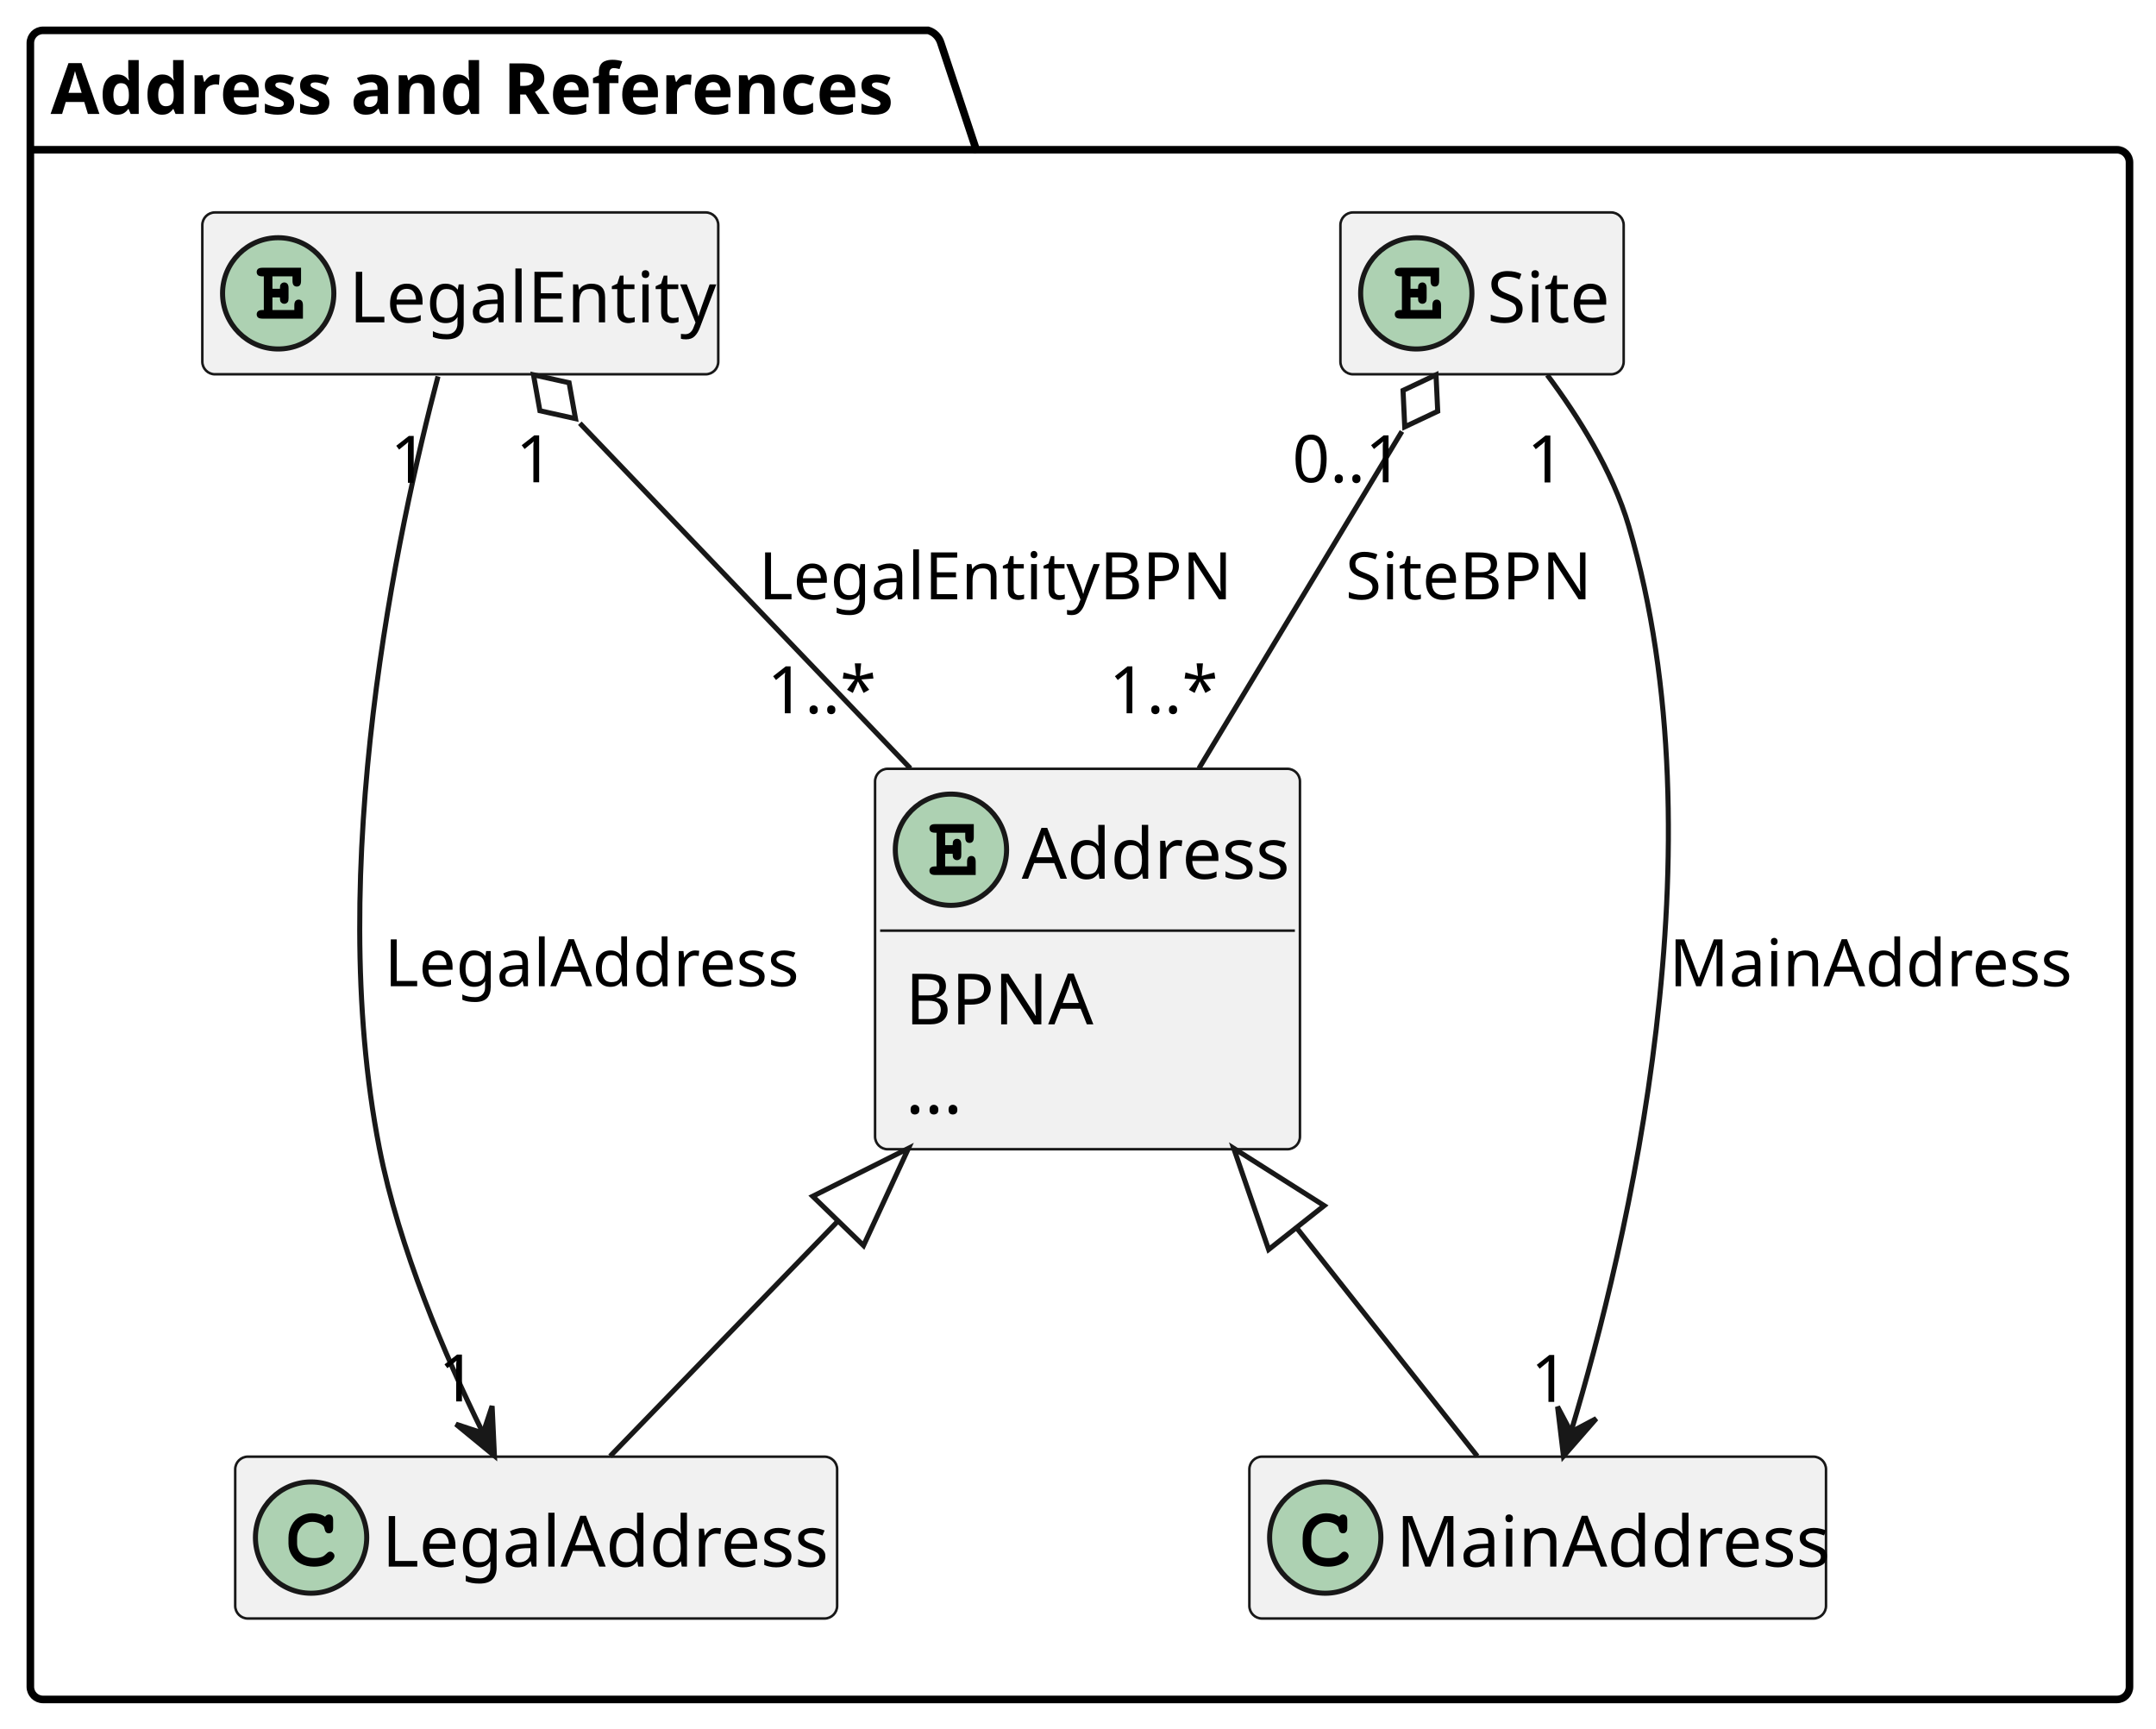
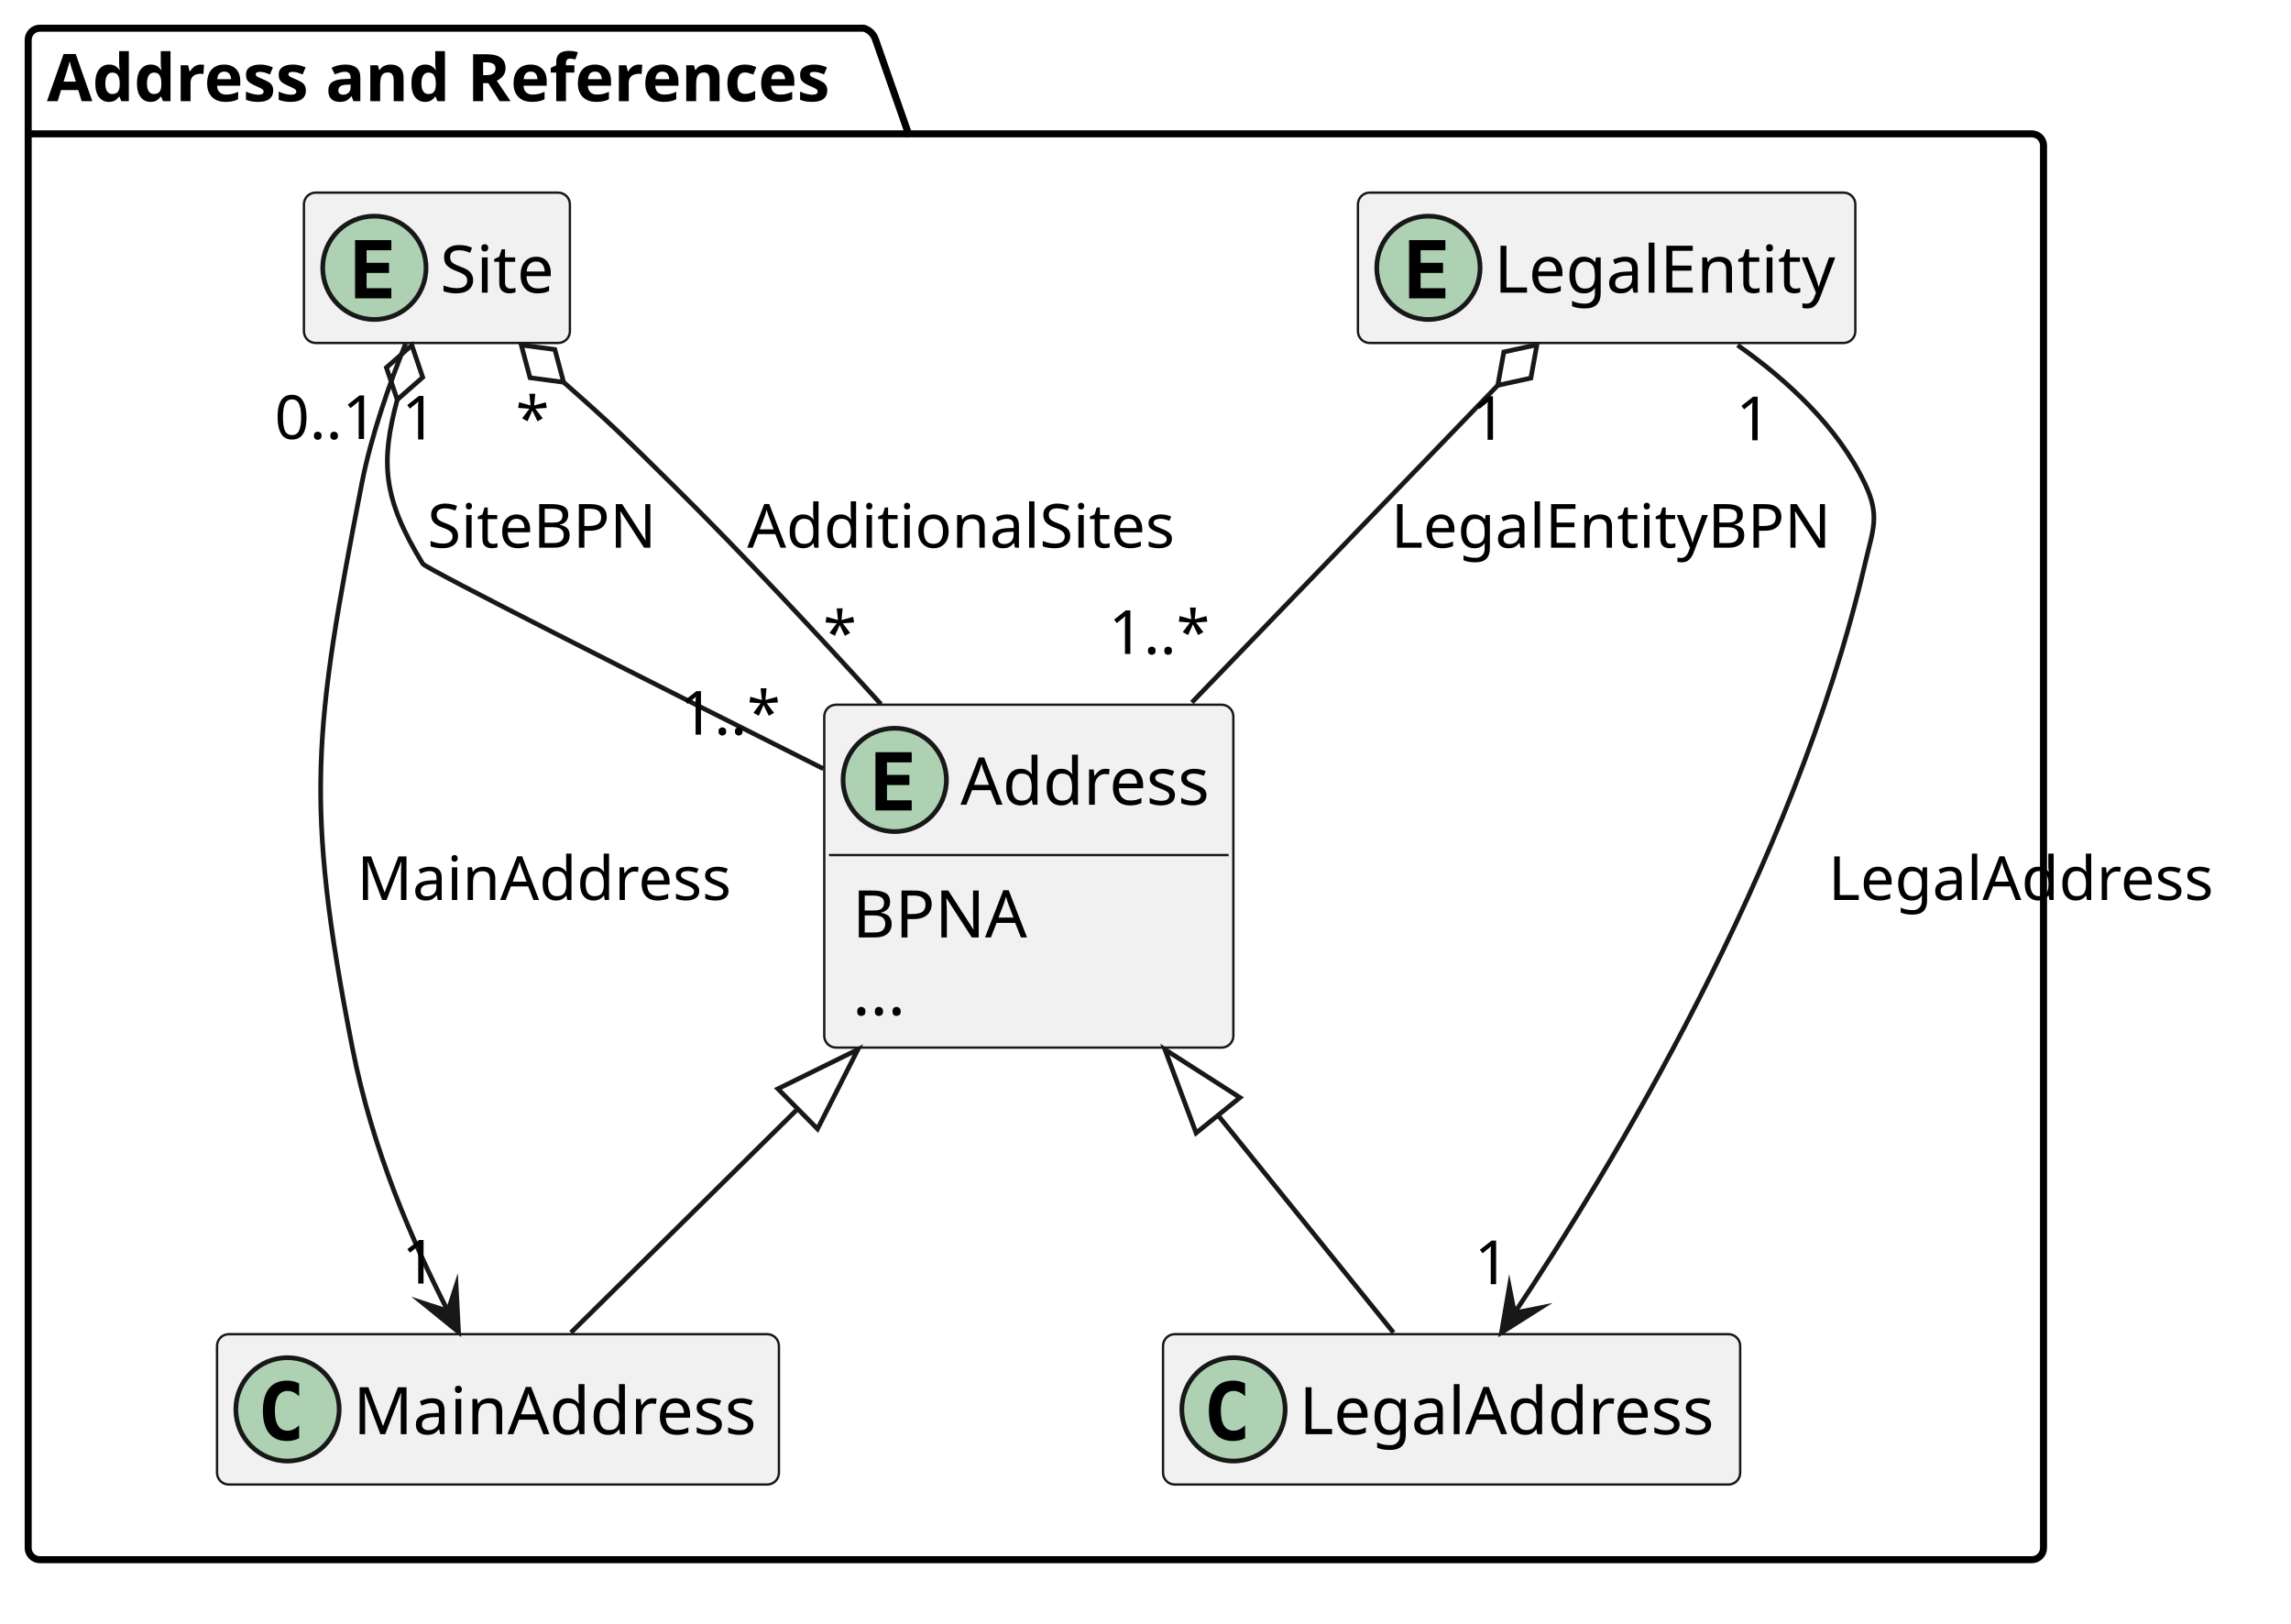
- <svg xmlns="http://www.w3.org/2000/svg" contentStyleType="text/css" height="178.646px" preserveAspectRatio="none" style="width:222px;height:178px;background:#FFFFFF;" version="1.1" viewBox="0 0 222 178" width="222.917px" zoomAndPan="magnify">
+ <svg xmlns="http://www.w3.org/2000/svg" contentStyleType="text/css" data-diagram-type="CLASS" height="180.208px" preserveAspectRatio="none" style="width:254px;height:180px;background:#FFFFFF;" version="1.1" viewBox="0 0 254 180" width="254.688px" zoomAndPan="magnify">
  <defs />
  <g>
-     <g id="cluster_Address and References">
-       <path d="M4.427,3.125 L95.573,3.125 A1.953,1.953 0 0 1 96.875,4.427 L100.521,15.421 L217.969,15.421 A1.302,1.302 0 0 1 219.271,16.724 L219.271,173.698 A1.302,1.302 0 0 1 217.969,175 L4.427,175 A1.302,1.302 0 0 1 3.125,173.698 L3.125,4.427 A1.302,1.302 0 0 1 4.427,3.125 " style="stroke:#000000;stroke-width:0.781;fill:none;" />
-       <line style="stroke:#000000;stroke-width:0.781;fill:none;" x1="3.125" x2="100.521" y1="15.421" y2="15.421" />
-       <text fill="#000000" font-family="sans-serif" font-size="7.292" font-weight="bold" lengthAdjust="spacing" textLength="90.625" x="5.208" y="11.736">Address and References</text>
+     <g class="cluster" data-qualified-name="Address and References" data-source-line="4" id="ent0001">
+       <path d="M4.427,3.125 L95.777,3.125 A1.953,1.953 0 0 1 97.079,4.427 L100.725,14.838 L225.26,14.838 A1.302,1.302 0 0 1 226.562,16.14 L226.562,171.604 A1.302,1.302 0 0 1 225.26,172.906 L4.427,172.906 A1.302,1.302 0 0 1 3.125,171.604 L3.125,4.427 A1.302,1.302 0 0 1 4.427,3.125" fill="none" style="stroke:#000000;stroke-width:0.781;" />
+       <line style="stroke:#000000;stroke-width:0.781;" x1="3.125" x2="100.725" y1="14.838" y2="14.838" />
+       <text fill="#000000" font-family="sans-serif" font-size="7.292" font-weight="700" lengthAdjust="spacing" textLength="90.829" x="5.208" y="11.216">Address and References</text>
    </g>
-     <g id="elem_LegalEntity">
-       <rect codeLine="5" fill="#F1F1F1" height="16.667" id="LegalEntity" rx="1.302" ry="1.302" style="stroke:#181818;stroke-width:0.26;" width="53.125" x="20.833" y="21.875" />
-       <ellipse cx="28.646" cy="30.208" fill="#ADD1B2" rx="5.729" ry="5.729" style="stroke:#181818;stroke-width:0.521;" />
-       <path d="M28.052,30.623 L28.052,31.925 L30.306,31.925 L30.306,31.445 Q30.306,31.128 30.428,30.99 Q30.558,30.851 30.754,30.851 Q30.949,30.851 31.071,30.99 Q31.193,31.128 31.193,31.445 L31.193,32.812 L27.026,32.812 Q26.701,32.812 26.562,32.69 Q26.432,32.568 26.432,32.365 Q26.432,32.17 26.571,32.047 Q26.709,31.925 27.026,31.925 L27.165,31.925 L27.165,28.459 L27.026,28.459 Q26.701,28.459 26.562,28.337 Q26.432,28.215 26.432,28.011 Q26.432,27.816 26.562,27.694 Q26.701,27.572 27.026,27.572 L30.998,27.572 L30.998,28.922 Q30.998,29.24 30.876,29.378 Q30.762,29.509 30.558,29.509 Q30.363,29.509 30.241,29.378 Q30.119,29.24 30.119,28.922 L30.119,28.459 L28.052,28.459 L28.052,29.736 L28.825,29.736 Q28.825,29.395 28.89,29.297 Q29.028,29.085 29.273,29.085 Q29.468,29.085 29.59,29.224 Q29.712,29.354 29.712,29.671 L29.712,30.697 Q29.712,30.981 29.647,31.079 Q29.509,31.283 29.273,31.283 Q29.028,31.283 28.89,31.071 Q28.825,30.973 28.825,30.623 L28.052,30.623 Z " fill="#000000" />
-       <text fill="#000000" font-family="sans-serif" font-size="7.292" lengthAdjust="spacing" textLength="36.458" x="35.938" y="33.192">LegalEntity</text>
+     <g class="entity" data-qualified-name="Address and References.LegalEntity" data-source-line="5" id="ent0002">
+       <rect fill="#F1F1F1" height="16.667" rx="1.302" ry="1.302" style="stroke:#181818;stroke-width:0.26;" width="55.147" x="150.552" y="21.354" />
+       <ellipse cx="158.365" cy="29.688" fill="#ADD1B2" rx="5.729" ry="5.729" style="stroke:#181818;stroke-width:0.521;" />
+       <path d="M160.247,33.073 L156.226,33.073 L156.226,26.618 L160.247,26.618 L160.247,27.742 L157.502,27.742 L157.502,29.134 L159.988,29.134 L159.988,30.258 L157.502,30.258 L157.502,31.949 L160.247,31.949 Z " fill="#000000" />
+       <text fill="#000000" font-family="sans-serif" font-size="7.292" lengthAdjust="spacing" textLength="38.481" x="165.656" y="32.443">LegalEntity</text>
    </g>
-     <g id="elem_Site">
-       <rect codeLine="7" fill="#F1F1F1" height="16.667" id="Site" rx="1.302" ry="1.302" style="stroke:#181818;stroke-width:0.26;" width="29.167" x="138.021" y="21.875" />
-       <ellipse cx="145.833" cy="30.208" fill="#ADD1B2" rx="5.729" ry="5.729" style="stroke:#181818;stroke-width:0.521;" />
-       <path d="M145.239,30.623 L145.239,31.925 L147.494,31.925 L147.494,31.445 Q147.494,31.128 147.616,30.99 Q147.746,30.851 147.941,30.851 Q148.136,30.851 148.258,30.99 Q148.381,31.128 148.381,31.445 L148.381,32.812 L144.214,32.812 Q143.888,32.812 143.75,32.69 Q143.62,32.568 143.62,32.365 Q143.62,32.17 143.758,32.047 Q143.897,31.925 144.214,31.925 L144.352,31.925 L144.352,28.459 L144.214,28.459 Q143.888,28.459 143.75,28.337 Q143.62,28.215 143.62,28.011 Q143.62,27.816 143.75,27.694 Q143.888,27.572 144.214,27.572 L148.185,27.572 L148.185,28.922 Q148.185,29.24 148.063,29.378 Q147.949,29.509 147.746,29.509 Q147.55,29.509 147.428,29.378 Q147.306,29.24 147.306,28.922 L147.306,28.459 L145.239,28.459 L145.239,29.736 L146.012,29.736 Q146.012,29.395 146.077,29.297 Q146.216,29.085 146.46,29.085 Q146.655,29.085 146.777,29.224 Q146.899,29.354 146.899,29.671 L146.899,30.697 Q146.899,30.981 146.834,31.079 Q146.696,31.283 146.46,31.283 Q146.216,31.283 146.077,31.071 Q146.012,30.973 146.012,30.623 L145.239,30.623 Z " fill="#000000" />
-       <text fill="#000000" font-family="sans-serif" font-size="7.292" lengthAdjust="spacing" textLength="12.5" x="153.125" y="33.192">Site</text>
+     <g class="entity" data-qualified-name="Address and References.Site" data-source-line="7" id="ent0003">
+       <rect fill="#F1F1F1" height="16.667" rx="1.302" ry="1.302" style="stroke:#181818;stroke-width:0.26;" width="29.491" x="33.693" y="21.354" />
+       <ellipse cx="41.505" cy="29.688" fill="#ADD1B2" rx="5.729" ry="5.729" style="stroke:#181818;stroke-width:0.521;" />
+       <path d="M43.388,33.073 L39.367,33.073 L39.367,26.618 L43.388,26.618 L43.388,27.742 L40.642,27.742 L40.642,29.134 L43.128,29.134 L43.128,30.258 L40.642,30.258 L40.642,31.949 L43.388,31.949 Z " fill="#000000" />
+       <text fill="#000000" font-family="sans-serif" font-size="7.292" lengthAdjust="spacing" textLength="12.825" x="48.797" y="32.443">Site</text>
    </g>
-     <g id="elem_Address">
-       <rect codeLine="9" fill="#F1F1F1" height="39.176" id="Address" rx="1.302" ry="1.302" style="stroke:#181818;stroke-width:0.26;" width="43.75" x="90.104" y="79.167" />
-       <ellipse cx="97.917" cy="87.5" fill="#ADD1B2" rx="5.729" ry="5.729" style="stroke:#181818;stroke-width:0.521;" />
-       <path d="M97.323,87.915 L97.323,89.217 L99.577,89.217 L99.577,88.737 Q99.577,88.42 99.699,88.281 Q99.829,88.143 100.024,88.143 Q100.22,88.143 100.342,88.281 Q100.464,88.42 100.464,88.737 L100.464,90.104 L96.297,90.104 Q95.972,90.104 95.833,89.982 Q95.703,89.86 95.703,89.657 Q95.703,89.461 95.841,89.339 Q95.98,89.217 96.297,89.217 L96.436,89.217 L96.436,85.75 L96.297,85.75 Q95.972,85.75 95.833,85.628 Q95.703,85.506 95.703,85.303 Q95.703,85.107 95.833,84.985 Q95.972,84.863 96.297,84.863 L100.269,84.863 L100.269,86.214 Q100.269,86.532 100.147,86.67 Q100.033,86.8 99.829,86.8 Q99.634,86.8 99.512,86.67 Q99.39,86.532 99.39,86.214 L99.39,85.75 L97.323,85.75 L97.323,87.028 L98.096,87.028 Q98.096,86.686 98.161,86.588 Q98.299,86.377 98.543,86.377 Q98.739,86.377 98.861,86.515 Q98.983,86.645 98.983,86.963 L98.983,87.988 Q98.983,88.273 98.918,88.371 Q98.779,88.574 98.543,88.574 Q98.299,88.574 98.161,88.363 Q98.096,88.265 98.096,87.915 L97.323,87.915 Z " fill="#000000" />
-       <text fill="#000000" font-family="sans-serif" font-size="7.292" lengthAdjust="spacing" textLength="27.083" x="105.208" y="90.484">Address</text>
-       <line style="stroke:#181818;stroke-width:0.26;" x1="90.625" x2="133.333" y1="95.833" y2="95.833" />
-       <text fill="#000000" font-family="sans-serif" font-size="7.292" lengthAdjust="spacing" textLength="18.75" x="93.229" y="105.486">BPNA</text>
-       <text fill="#000000" font-family="sans-serif" font-size="7.292" lengthAdjust="spacing" textLength="6.25" x="93.229" y="114.658">...</text>
+     <g class="entity" data-qualified-name="Address and References.Address" data-source-line="9" id="ent0004">
+       <rect fill="#F1F1F1" height="38.009" rx="1.302" ry="1.302" style="stroke:#181818;stroke-width:0.26;" width="45.356" x="91.385" y="78.125" />
+       <ellipse cx="99.198" cy="86.458" fill="#ADD1B2" rx="5.729" ry="5.729" style="stroke:#181818;stroke-width:0.521;" />
+       <path d="M101.08,89.844 L97.06,89.844 L97.06,83.389 L101.08,83.389 L101.08,84.513 L98.335,84.513 L98.335,85.905 L100.821,85.905 L100.821,87.029 L98.335,87.029 L98.335,88.72 L101.08,88.72 Z " fill="#000000" />
+       <text fill="#000000" font-family="sans-serif" font-size="7.292" lengthAdjust="spacing" textLength="28.69" x="106.49" y="89.214">Address</text>
+       <line style="stroke:#181818;stroke-width:0.26;" x1="91.906" x2="136.221" y1="94.792" y2="94.792" />
+       <text fill="#000000" font-family="sans-serif" font-size="7.292" lengthAdjust="spacing" textLength="18.642" x="94.51" y="103.925">BPNA</text>
+       <text fill="#000000" font-family="sans-serif" font-size="7.292" lengthAdjust="spacing" textLength="6.921" x="94.51" y="112.512">...</text>
    </g>
-     <g id="elem_LegalAddress">
-       <rect codeLine="14" fill="#F1F1F1" height="16.667" id="LegalAddress" rx="1.302" ry="1.302" style="stroke:#181818;stroke-width:0.26;" width="61.979" x="24.219" y="150" />
-       <ellipse cx="32.031" cy="158.333" fill="#ADD1B2" rx="5.729" ry="5.729" style="stroke:#181818;stroke-width:0.521;" />
-       <path d="M33.472,156.185 Q33.553,156.071 33.651,156.014 Q33.748,155.957 33.862,155.957 Q34.058,155.957 34.18,156.095 Q34.302,156.226 34.302,156.543 L34.302,157.3 Q34.302,157.617 34.18,157.756 Q34.058,157.894 33.862,157.894 Q33.683,157.894 33.578,157.788 Q33.472,157.69 33.415,157.422 Q33.39,157.235 33.293,157.137 Q33.122,156.942 32.804,156.828 Q32.487,156.714 32.161,156.714 Q31.763,156.714 31.429,156.885 Q31.104,157.056 30.843,157.446 Q30.591,157.837 30.591,158.374 L30.591,158.944 Q30.591,159.587 31.055,160.018 Q31.519,160.441 32.349,160.441 Q32.837,160.441 33.179,160.311 Q33.382,160.23 33.602,160.002 Q33.74,159.863 33.813,159.823 Q33.895,159.782 34.001,159.782 Q34.172,159.782 34.302,159.92 Q34.44,160.05 34.44,160.23 Q34.44,160.409 34.261,160.62 Q34.001,160.921 33.586,161.092 Q33.024,161.328 32.349,161.328 Q31.559,161.328 30.933,161.003 Q30.42,160.742 30.062,160.189 Q29.704,159.627 29.704,158.96 L29.704,158.358 Q29.704,157.666 30.021,157.072 Q30.347,156.47 30.916,156.152 Q31.486,155.827 32.129,155.827 Q32.511,155.827 32.845,155.916 Q33.187,155.998 33.472,156.185 Z " fill="#000000" />
-       <text fill="#000000" font-family="sans-serif" font-size="7.292" lengthAdjust="spacing" textLength="45.312" x="39.323" y="161.317">LegalAddress</text>
+     <g class="entity" data-qualified-name="Address and References.LegalAddress" data-source-line="14" id="ent0005">
+       <rect fill="#F1F1F1" height="16.667" rx="1.302" ry="1.302" style="stroke:#181818;stroke-width:0.26;" width="63.988" x="128.943" y="147.906" />
+       <ellipse cx="136.755" cy="156.24" fill="#ADD1B2" rx="5.729" ry="5.729" style="stroke:#181818;stroke-width:0.521;" />
+       <path d="M138.043,159.439 Q137.741,159.595 137.408,159.673 Q137.075,159.75 136.707,159.75 Q135.402,159.75 134.714,158.89 Q134.027,158.03 134.027,156.404 Q134.027,154.774 134.714,153.914 Q135.402,153.054 136.707,153.054 Q137.075,153.054 137.412,153.131 Q137.749,153.209 138.043,153.365 L138.043,154.783 Q137.715,154.48 137.406,154.34 Q137.096,154.199 136.768,154.199 Q136.067,154.199 135.711,154.755 Q135.354,155.31 135.354,156.404 Q135.354,157.494 135.711,158.049 Q136.067,158.605 136.768,158.605 Q137.096,158.605 137.406,158.464 Q137.715,158.324 138.043,158.021 Z " fill="#000000" />
+       <text fill="#000000" font-family="sans-serif" font-size="7.292" lengthAdjust="spacing" textLength="47.321" x="144.047" y="158.995">LegalAddress</text>
    </g>
-     <g id="elem_MainAddress">
-       <rect codeLine="16" fill="#F1F1F1" height="16.667" id="MainAddress" rx="1.302" ry="1.302" style="stroke:#181818;stroke-width:0.26;" width="59.375" x="128.646" y="150" />
-       <ellipse cx="136.458" cy="158.333" fill="#ADD1B2" rx="5.729" ry="5.729" style="stroke:#181818;stroke-width:0.521;" />
-       <path d="M137.899,156.185 Q137.98,156.071 138.078,156.014 Q138.175,155.957 138.289,155.957 Q138.485,155.957 138.607,156.095 Q138.729,156.226 138.729,156.543 L138.729,157.3 Q138.729,157.617 138.607,157.756 Q138.485,157.894 138.289,157.894 Q138.11,157.894 138.005,157.788 Q137.899,157.69 137.842,157.422 Q137.817,157.235 137.72,157.137 Q137.549,156.942 137.231,156.828 Q136.914,156.714 136.589,156.714 Q136.19,156.714 135.856,156.885 Q135.531,157.056 135.27,157.446 Q135.018,157.837 135.018,158.374 L135.018,158.944 Q135.018,159.587 135.482,160.018 Q135.946,160.441 136.776,160.441 Q137.264,160.441 137.606,160.311 Q137.809,160.23 138.029,160.002 Q138.167,159.863 138.241,159.823 Q138.322,159.782 138.428,159.782 Q138.599,159.782 138.729,159.92 Q138.867,160.05 138.867,160.23 Q138.867,160.409 138.688,160.62 Q138.428,160.921 138.013,161.092 Q137.451,161.328 136.776,161.328 Q135.986,161.328 135.36,161.003 Q134.847,160.742 134.489,160.189 Q134.131,159.627 134.131,158.96 L134.131,158.358 Q134.131,157.666 134.448,157.072 Q134.774,156.47 135.343,156.152 Q135.913,155.827 136.556,155.827 Q136.939,155.827 137.272,155.916 Q137.614,155.998 137.899,156.185 Z " fill="#000000" />
-       <text fill="#000000" font-family="sans-serif" font-size="7.292" lengthAdjust="spacing" textLength="42.708" x="143.75" y="161.317">MainAddress</text>
+     <g class="entity" data-qualified-name="Address and References.MainAddress" data-source-line="16" id="ent0006">
+       <rect fill="#F1F1F1" height="16.667" rx="1.302" ry="1.302" style="stroke:#181818;stroke-width:0.26;" width="62.297" x="24.062" y="147.906" />
+       <ellipse cx="31.875" cy="156.24" fill="#ADD1B2" rx="5.729" ry="5.729" style="stroke:#181818;stroke-width:0.521;" />
+       <path d="M33.163,159.439 Q32.861,159.595 32.528,159.673 Q32.195,159.75 31.827,159.75 Q30.521,159.75 29.834,158.89 Q29.147,158.03 29.147,156.404 Q29.147,154.774 29.834,153.914 Q30.521,153.054 31.827,153.054 Q32.195,153.054 32.532,153.131 Q32.869,153.209 33.163,153.365 L33.163,154.783 Q32.834,154.48 32.525,154.34 Q32.216,154.199 31.888,154.199 Q31.187,154.199 30.831,154.755 Q30.474,155.31 30.474,156.404 Q30.474,157.494 30.831,158.049 Q31.187,158.605 31.888,158.605 Q32.216,158.605 32.525,158.464 Q32.834,158.324 33.163,158.021 Z " fill="#000000" />
+       <text fill="#000000" font-family="sans-serif" font-size="7.292" lengthAdjust="spacing" textLength="45.63" x="39.167" y="158.995">MainAddress</text>
    </g>
-     <g id="link_LegalEntity_Address">
-       <path codeLine="18" d="M59.703,43.583 C69.328,53.635 82.854,67.76 93.74,79.125 " fill="none" id="LegalEntity-backto-Address" style="stroke:#181818;stroke-width:0.521;" />
-       <polygon fill="none" points="54.932,38.599,55.592,42.296,59.258,43.11,58.599,39.413,54.932,38.599" style="stroke:#181818;stroke-width:0.521;" />
-       <text fill="#000000" font-family="sans-serif" font-size="6.771" lengthAdjust="spacing" textLength="47.917" x="78.125" y="61.716">LegalEntityBPN</text>
-       <text fill="#000000" font-family="sans-serif" font-size="6.771" lengthAdjust="spacing" textLength="3.646" x="53.108" y="49.66">1</text>
-       <text fill="#000000" font-family="sans-serif" font-size="6.771" lengthAdjust="spacing" textLength="10.417" x="79" y="73.45">1..*</text>
+     <g class="link" data-entity-1="ent0002" data-entity-2="ent0004" data-link-type="aggregation" data-source-line="18" id="lnk8">
+       <path codeLine="18" d="M166.056,42.717 C156.64,52.477 144.76,64.792 132.141,77.875" fill="none" id="LegalEntity-backto-Address" style="stroke:#181818;stroke-width:0.521;" />
+       <polygon fill="none" points="170.396,38.219,166.727,39.021,166.056,42.717,169.725,41.914,170.396,38.219" style="stroke:#181818;stroke-width:0.521;stroke-linejoin:miter;stroke-miterlimit:10;" />
+       <text fill="#000000" font-family="sans-serif" font-size="6.771" lengthAdjust="spacing" textLength="48.371" x="154.234" y="60.713">LegalEntityBPN</text>
+       <text fill="#000000" font-family="sans-serif" font-size="6.771" lengthAdjust="spacing" textLength="4.281" x="163.119" y="48.755">1</text>
+       <text fill="#000000" font-family="sans-serif" font-size="6.771" lengthAdjust="spacing" textLength="11.829" x="122.915" y="72.498">1..*</text>
    </g>
-     <g id="link_Site_Address">
-       <path codeLine="19" d="M144.354,44.427 C138.339,54.411 130.109,68.078 123.453,79.125 " fill="none" id="Site-backto-Address" style="stroke:#181818;stroke-width:0.521;" />
-       <polygon fill="none" points="147.865,38.599,144.469,40.204,144.644,43.955,148.04,42.351,147.865,38.599" style="stroke:#181818;stroke-width:0.521;" />
-       <text fill="#000000" font-family="sans-serif" font-size="6.771" lengthAdjust="spacing" textLength="26.042" x="138.542" y="61.716">SiteBPN</text>
-       <text fill="#000000" font-family="sans-serif" font-size="6.771" lengthAdjust="spacing" textLength="11.458" x="133.069" y="49.66">0..1</text>
-       <text fill="#000000" font-family="sans-serif" font-size="6.771" lengthAdjust="spacing" textLength="10.417" x="114.192" y="73.45">1..*</text>
+     <g class="link" data-entity-1="ent0003" data-entity-2="ent0004" data-link-type="aggregation" data-source-line="19" id="lnk10">
+       <path codeLine="19" d="M44.044,44.308 C42.184,51.245 42.411,55.229 46.875,62.5 C47.208,63.042 71.927,75.51 91.281,85.219" fill="none" id="Site-backto-Address" style="stroke:#181818;stroke-width:0.521;" />
+       <polygon fill="none" points="45.661,38.271,42.84,40.75,44.044,44.308,46.865,41.829,45.661,38.271" style="stroke:#181818;stroke-width:0.521;stroke-linejoin:miter;stroke-miterlimit:10;" />
+       <text fill="#000000" font-family="sans-serif" font-size="6.771" lengthAdjust="spacing" textLength="24.548" x="47.396" y="60.713">SiteBPN</text>
+       <text fill="#000000" font-family="sans-serif" font-size="6.771" lengthAdjust="spacing" textLength="12.847" x="30.45" y="48.667">0..1</text>
+       <text fill="#000000" font-family="sans-serif" font-size="6.771" lengthAdjust="spacing" textLength="11.829" x="75.308" y="81.444">1..*</text>
    </g>
-     <g id="link_LegalEntity_LegalAddress">
-       <path codeLine="21" d="M45.099,38.766 C41.01,54.271 33.396,89.328 39.062,118.229 C41.089,128.568 45.833,139.609 49.656,147.401 " fill="none" id="LegalEntity-to-LegalAddress" style="stroke:#181818;stroke-width:0.521;" />
-       <polygon fill="#181818" points="50.911,149.911,50.672,144.787,49.744,147.584,46.948,146.656,50.911,149.911" style="stroke:#181818;stroke-width:0.521;" />
-       <text fill="#000000" font-family="sans-serif" font-size="6.771" lengthAdjust="spacing" textLength="41.146" x="39.583" y="101.56">LegalAddress</text>
-       <text fill="#000000" font-family="sans-serif" font-size="6.771" lengthAdjust="spacing" textLength="3.646" x="40.191" y="49.719">1</text>
-       <text fill="#000000" font-family="sans-serif" font-size="6.771" lengthAdjust="spacing" textLength="3.646" x="45.162" y="144.311">1</text>
+     <g class="link" data-entity-1="ent0003" data-entity-2="ent0004" data-link-type="aggregation" data-source-line="20" id="lnk12">
+       <path codeLine="20" d="M62.488,42.374 C67.535,46.806 69.115,48.344 74.479,53.646 C82.344,61.417 90.682,70.359 97.672,78.068" fill="none" id="Site-backto-Address-1" style="stroke:#181818;stroke-width:0.521;" />
+       <polygon fill="none" points="57.792,38.25,58.765,41.877,62.488,42.374,61.514,38.747,57.792,38.25" style="stroke:#181818;stroke-width:0.521;stroke-linejoin:miter;stroke-miterlimit:10;" />
+       <text fill="#000000" font-family="sans-serif" font-size="6.771" lengthAdjust="spacing" textLength="49.059" x="82.844" y="60.713">AdditionalSites</text>
+       <text fill="#000000" font-family="sans-serif" font-size="6.771" lengthAdjust="spacing" textLength="3.263" x="57.172" y="48.796">*</text>
+       <text fill="#000000" font-family="sans-serif" font-size="6.771" lengthAdjust="spacing" textLength="3.263" x="91.249" y="72.581">*</text>
    </g>
-     <g id="link_Address_LegalAddress">
-       <path codeLine="22" d="M86.224,125.802 C77.708,134.589 68.875,143.708 62.823,149.953 " fill="none" id="Address-backto-LegalAddress" style="stroke:#181818;stroke-width:0.521;" />
-       <polygon fill="none" points="83.682,123.188,93.547,118.245,88.917,128.26,83.682,123.188" style="stroke:#181818;stroke-width:0.521;" />
+     <g class="link" data-entity-1="ent0002" data-entity-2="ent0005" data-link-type="dependency" data-source-line="22" id="lnk13">
+       <path codeLine="22" d="M192.646,38.26 C198.135,42.13 203.771,47.318 206.771,53.646 C208.458,57.203 207.661,58.667 206.771,62.5 C198.885,96.401 178.284,130.005 167.914,145.552" fill="none" id="LegalEntity-to-LegalAddress" style="stroke:#181818;stroke-width:0.521;" />
+       <polygon fill="#181818" points="166.469,147.719,170.803,144.975,167.914,145.552,167.337,142.663,166.469,147.719" style="stroke:#181818;stroke-width:0.521;stroke-linejoin:miter;stroke-miterlimit:10;" />
+       <text fill="#000000" font-family="sans-serif" font-size="6.771" lengthAdjust="spacing" textLength="43.941" x="202.708" y="99.77">LegalAddress</text>
+       <text fill="#000000" font-family="sans-serif" font-size="6.771" lengthAdjust="spacing" textLength="4.281" x="192.462" y="48.81">1</text>
+       <text fill="#000000" font-family="sans-serif" font-size="6.771" lengthAdjust="spacing" textLength="4.281" x="163.464" y="142.363">1</text>
    </g>
-     <g id="link_Site_MainAddress">
-       <path codeLine="24" d="M159.318,38.615 C162.531,42.911 166.042,48.5 167.708,54.167 C177.406,87.125 167.526,128.302 161.802,147.307 " fill="none" id="Site-to-MainAddress" style="stroke:#181818;stroke-width:0.521;" />
-       <polygon fill="#181818" points="160.99,149.948,164.362,146.083,161.757,147.459,160.38,144.855,160.99,149.948" style="stroke:#181818;stroke-width:0.521;" />
-       <text fill="#000000" font-family="sans-serif" font-size="6.771" lengthAdjust="spacing" textLength="39.583" x="171.875" y="101.56">MainAddress</text>
-       <text fill="#000000" font-family="sans-serif" font-size="6.771" lengthAdjust="spacing" textLength="3.646" x="157.231" y="49.68">1</text>
-       <text fill="#000000" font-family="sans-serif" font-size="6.771" lengthAdjust="spacing" textLength="3.646" x="157.63" y="144.36">1</text>
+     <g class="link" data-entity-1="ent0004" data-entity-2="ent0005" data-link-type="extension" data-source-line="23" id="lnk15">
+       <path codeLine="23" d="M135.041,123.637 C143.609,134.247 147.99,139.682 154.495,147.734" fill="none" id="Address-backto-LegalAddress" style="stroke:#181818;stroke-width:0.521;" />
+       <polygon fill="none" points="129.151,116.344,132.61,125.601,137.472,121.674,129.151,116.344" style="stroke:#181818;stroke-width:0.521;stroke-linejoin:miter;stroke-miterlimit:10;" />
    </g>
-     <g id="link_Address_MainAddress">
-       <path codeLine="25" d="M133.536,126.469 C140.323,135.047 147.302,143.865 152.115,149.953 " fill="none" id="Address-backto-MainAddress" style="stroke:#181818;stroke-width:0.521;" />
-       <polygon fill="none" points="130.63,128.672,127.031,118.245,136.349,124.151,130.63,128.672" style="stroke:#181818;stroke-width:0.521;" />
+     <g class="link" data-entity-1="ent0003" data-entity-2="ent0006" data-link-type="dependency" data-source-line="25" id="lnk16">
+       <path codeLine="25" d="M44.979,38.073 C43.177,42.547 41.141,48.307 40.104,53.646 C34.802,80.912 33.719,88.88 39.062,116.135 C41.307,127.568 45.689,137.543 49.658,145.345" fill="none" id="Site-to-MainAddress" style="stroke:#181818;stroke-width:0.521;" />
+       <polygon fill="#181818" points="50.839,147.667,50.57,142.544,49.658,145.345,46.856,144.433,50.839,147.667" style="stroke:#181818;stroke-width:0.521;stroke-linejoin:miter;stroke-miterlimit:10;" />
+       <text fill="#000000" font-family="sans-serif" font-size="6.771" lengthAdjust="spacing" textLength="42.371" x="39.583" y="99.77">MainAddress</text>
+       <text fill="#000000" font-family="sans-serif" font-size="6.771" lengthAdjust="spacing" textLength="4.281" x="44.542" y="48.717">1</text>
+       <text fill="#000000" font-family="sans-serif" font-size="6.771" lengthAdjust="spacing" textLength="4.281" x="44.553" y="142.293">1</text>
+     </g>
+     <g class="link" data-entity-1="ent0004" data-entity-2="ent0006" data-link-type="extension" data-source-line="26" id="lnk18">
+       <path codeLine="26" d="M88.442,122.929 C77.692,133.538 71.463,139.682 63.297,147.734" fill="none" id="Address-backto-MainAddress" style="stroke:#181818;stroke-width:0.521;" />
+       <polygon fill="none" points="95.115,116.344,86.247,120.705,90.637,125.153,95.115,116.344" style="stroke:#181818;stroke-width:0.521;stroke-linejoin:miter;stroke-miterlimit:10;" />
    </g>
  </g>
</svg>
